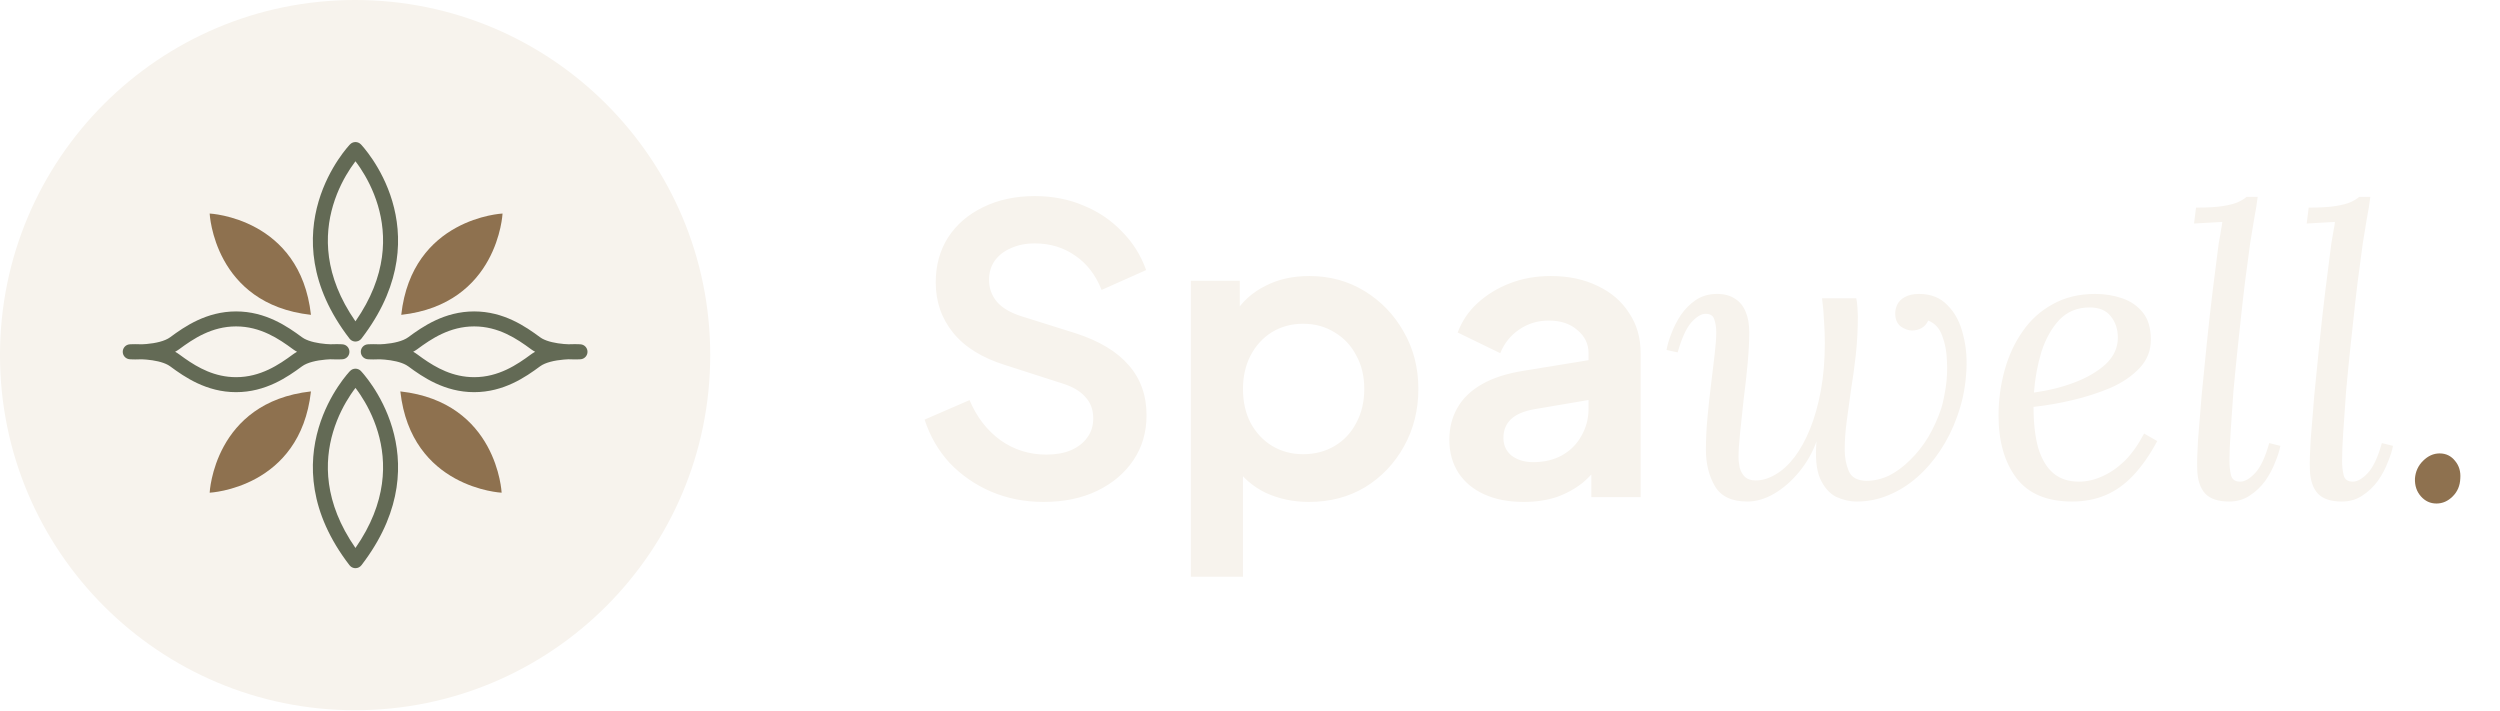
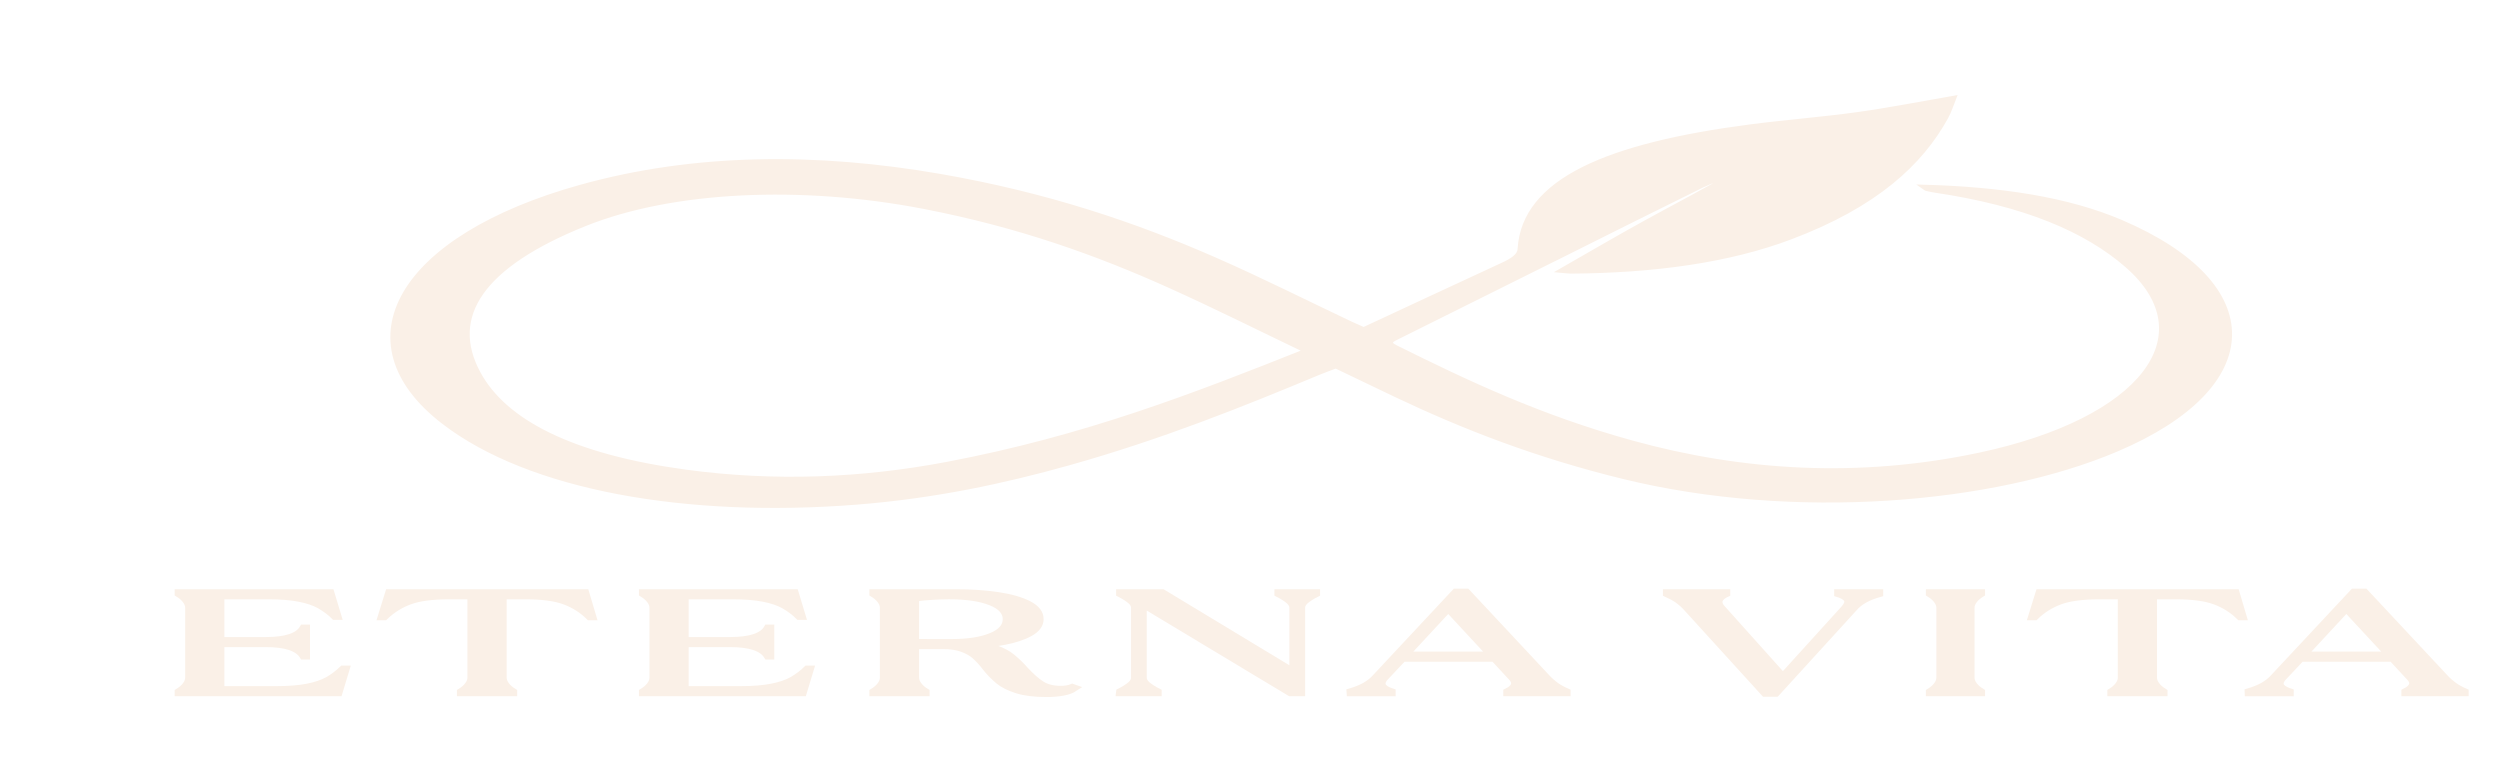
- <svg xmlns="http://www.w3.org/2000/svg" width="176" height="50" viewBox="0 0 176 50" fill="none">
-   <path d="M73.464 35.336C72.139 35.336 70.907 35.093 69.768 34.608C68.648 34.123 67.677 33.451 66.856 32.592C66.053 31.715 65.465 30.697 65.092 29.54L68.256 28.168C68.76 29.363 69.488 30.305 70.44 30.996C71.392 31.668 72.465 32.004 73.66 32.004C74.332 32.004 74.911 31.901 75.396 31.696C75.9 31.472 76.283 31.173 76.544 30.8C76.824 30.427 76.964 29.979 76.964 29.456C76.964 28.84 76.777 28.336 76.404 27.944C76.049 27.533 75.508 27.216 74.78 26.992L70.776 25.704C69.152 25.2 67.929 24.444 67.108 23.436C66.287 22.428 65.876 21.243 65.876 19.88C65.876 18.685 66.165 17.631 66.744 16.716C67.341 15.801 68.163 15.092 69.208 14.588C70.272 14.065 71.485 13.804 72.848 13.804C74.099 13.804 75.247 14.028 76.292 14.476C77.337 14.905 78.233 15.512 78.98 16.296C79.745 17.061 80.315 17.967 80.688 19.012L77.552 20.412C77.141 19.367 76.525 18.564 75.704 18.004C74.883 17.425 73.931 17.136 72.848 17.136C72.213 17.136 71.653 17.248 71.168 17.472C70.683 17.677 70.3 17.976 70.02 18.368C69.759 18.741 69.628 19.189 69.628 19.712C69.628 20.291 69.815 20.804 70.188 21.252C70.561 21.681 71.131 22.017 71.896 22.26L75.732 23.464C77.393 24.005 78.635 24.752 79.456 25.704C80.296 26.656 80.716 27.832 80.716 29.232C80.716 30.427 80.408 31.481 79.792 32.396C79.176 33.311 78.327 34.029 77.244 34.552C76.161 35.075 74.901 35.336 73.464 35.336ZM83.837 40.6V19.768H87.281V22.792L86.945 22.036C87.468 21.215 88.177 20.58 89.073 20.132C89.969 19.665 91.005 19.432 92.181 19.432C93.618 19.432 94.916 19.787 96.073 20.496C97.23 21.205 98.145 22.157 98.817 23.352C99.508 24.547 99.853 25.891 99.853 27.384C99.853 28.859 99.517 30.203 98.845 31.416C98.173 32.629 97.258 33.591 96.101 34.3C94.944 34.991 93.628 35.336 92.153 35.336C91.052 35.336 90.034 35.121 89.101 34.692C88.186 34.244 87.458 33.609 86.917 32.788L87.505 32.06V40.6H83.837ZM91.733 31.976C92.573 31.976 93.32 31.78 93.973 31.388C94.626 30.996 95.13 30.455 95.485 29.764C95.858 29.073 96.045 28.28 96.045 27.384C96.045 26.488 95.858 25.704 95.485 25.032C95.13 24.341 94.626 23.8 93.973 23.408C93.32 22.997 92.573 22.792 91.733 22.792C90.93 22.792 90.202 22.988 89.549 23.38C88.914 23.772 88.41 24.323 88.037 25.032C87.682 25.723 87.505 26.507 87.505 27.384C87.505 28.28 87.682 29.073 88.037 29.764C88.41 30.455 88.914 30.996 89.549 31.388C90.202 31.78 90.93 31.976 91.733 31.976ZM107.269 35.336C106.205 35.336 105.281 35.159 104.497 34.804C103.713 34.449 103.107 33.945 102.677 33.292C102.248 32.62 102.033 31.845 102.033 30.968C102.033 30.128 102.22 29.381 102.593 28.728C102.967 28.056 103.545 27.496 104.329 27.048C105.113 26.6 106.103 26.283 107.297 26.096L112.281 25.284V28.084L107.997 28.812C107.269 28.943 106.728 29.176 106.373 29.512C106.019 29.848 105.841 30.287 105.841 30.828C105.841 31.351 106.037 31.771 106.429 32.088C106.84 32.387 107.344 32.536 107.941 32.536C108.707 32.536 109.379 32.377 109.957 32.06C110.555 31.724 111.012 31.267 111.329 30.688C111.665 30.109 111.833 29.475 111.833 28.784V24.864C111.833 24.211 111.572 23.669 111.049 23.24C110.545 22.792 109.873 22.568 109.033 22.568C108.249 22.568 107.549 22.783 106.933 23.212C106.336 23.623 105.897 24.173 105.617 24.864L102.621 23.408C102.92 22.605 103.387 21.915 104.021 21.336C104.675 20.739 105.44 20.272 106.317 19.936C107.195 19.6 108.147 19.432 109.173 19.432C110.424 19.432 111.525 19.665 112.477 20.132C113.429 20.58 114.167 21.215 114.689 22.036C115.231 22.839 115.501 23.781 115.501 24.864V35H112.029V32.396L112.813 32.34C112.421 32.993 111.955 33.544 111.413 33.992C110.872 34.421 110.256 34.757 109.565 35C108.875 35.224 108.109 35.336 107.269 35.336ZM135.104 20.692C135.944 20.692 136.616 20.963 137.12 21.504C137.642 22.027 138.006 22.727 138.212 23.604C138.436 24.463 138.501 25.405 138.408 26.432C138.333 27.44 138.118 28.42 137.764 29.372C137.465 30.212 137.073 30.996 136.588 31.724C136.121 32.433 135.58 33.059 134.964 33.6C134.348 34.141 133.676 34.561 132.948 34.86C132.238 35.159 131.492 35.308 130.708 35.308C130.222 35.308 129.737 35.196 129.252 34.972C128.785 34.729 128.412 34.3 128.132 33.684C127.87 33.068 127.786 32.2 127.88 31.08C127.6 31.864 127.189 32.583 126.648 33.236C126.125 33.871 125.546 34.375 124.912 34.748C124.277 35.121 123.642 35.308 123.008 35.308C121.925 35.308 121.169 34.953 120.74 34.244C120.31 33.516 120.096 32.657 120.096 31.668C120.096 30.921 120.133 30.156 120.208 29.372C120.282 28.569 120.366 27.795 120.46 27.048C120.553 26.283 120.637 25.583 120.712 24.948C120.786 24.313 120.824 23.8 120.824 23.408C120.824 23.053 120.777 22.745 120.684 22.484C120.609 22.223 120.404 22.092 120.068 22.092C119.769 22.092 119.433 22.297 119.06 22.708C118.705 23.119 118.388 23.819 118.108 24.808L117.324 24.64C117.38 24.304 117.492 23.921 117.66 23.492C117.828 23.044 118.052 22.605 118.332 22.176C118.63 21.747 118.985 21.392 119.396 21.112C119.825 20.832 120.32 20.692 120.88 20.692C121.384 20.692 121.804 20.804 122.14 21.028C122.476 21.233 122.728 21.541 122.896 21.952C123.064 22.344 123.148 22.829 123.148 23.408C123.148 24.024 123.11 24.743 123.036 25.564C122.961 26.385 122.868 27.225 122.756 28.084C122.662 28.943 122.578 29.736 122.504 30.464C122.429 31.192 122.392 31.752 122.392 32.144C122.392 32.405 122.42 32.667 122.476 32.928C122.55 33.189 122.672 33.404 122.84 33.572C123.026 33.74 123.278 33.824 123.596 33.824C124.062 33.824 124.529 33.684 124.996 33.404C125.481 33.124 125.929 32.713 126.34 32.172C126.75 31.631 127.114 30.968 127.432 30.184C127.749 29.4 128.001 28.504 128.188 27.496C128.374 26.488 128.468 25.368 128.468 24.136C128.468 23.651 128.449 23.147 128.412 22.624C128.393 22.101 128.346 21.56 128.272 21H130.68C130.717 21.149 130.745 21.364 130.764 21.644C130.782 21.905 130.792 22.111 130.792 22.26C130.792 23.193 130.745 24.089 130.652 24.948C130.558 25.807 130.446 26.628 130.316 27.412C130.204 28.196 130.101 28.943 130.008 29.652C129.914 30.361 129.868 31.033 129.868 31.668C129.868 32.209 129.961 32.704 130.148 33.152C130.334 33.6 130.745 33.833 131.38 33.852C131.921 33.852 132.453 33.731 132.976 33.488C133.498 33.227 133.993 32.863 134.46 32.396C134.945 31.929 135.374 31.388 135.748 30.772C136.121 30.137 136.429 29.456 136.672 28.728C136.784 28.355 136.886 27.869 136.98 27.272C137.073 26.656 137.101 26.031 137.064 25.396C137.045 24.743 136.933 24.155 136.728 23.632C136.541 23.109 136.214 22.755 135.748 22.568C135.636 22.811 135.477 22.988 135.272 23.1C135.066 23.212 134.842 23.268 134.6 23.268C134.357 23.268 134.096 23.175 133.816 22.988C133.554 22.783 133.424 22.475 133.424 22.064C133.424 21.859 133.47 21.653 133.564 21.448C133.676 21.224 133.853 21.047 134.096 20.916C134.357 20.767 134.693 20.692 135.104 20.692ZM147.501 20.692C148.173 20.692 148.808 20.795 149.405 21C150.003 21.205 150.488 21.541 150.861 22.008C151.235 22.475 151.421 23.109 151.421 23.912C151.421 24.677 151.16 25.34 150.637 25.9C150.115 26.46 149.433 26.927 148.593 27.3C147.753 27.655 146.857 27.944 145.905 28.168C144.953 28.392 144.039 28.551 143.161 28.644C143.161 29.801 143.273 30.772 143.497 31.556C143.74 32.34 144.095 32.928 144.561 33.32C145.028 33.712 145.625 33.908 146.353 33.908C146.895 33.908 147.436 33.787 147.977 33.544C148.537 33.301 149.069 32.937 149.573 32.452C150.077 31.948 150.535 31.304 150.945 30.52L151.869 31.052C151.347 32.023 150.787 32.825 150.189 33.46C149.592 34.095 148.939 34.561 148.229 34.86C147.52 35.159 146.736 35.308 145.877 35.308C144.104 35.308 142.797 34.757 141.957 33.656C141.117 32.536 140.697 31.071 140.697 29.26C140.697 28.177 140.837 27.123 141.117 26.096C141.397 25.069 141.817 24.155 142.377 23.352C142.937 22.531 143.647 21.887 144.505 21.42C145.364 20.935 146.363 20.692 147.501 20.692ZM147.109 21.644C146.251 21.644 145.541 21.933 144.981 22.512C144.44 23.091 144.02 23.837 143.721 24.752C143.441 25.667 143.264 26.628 143.189 27.636C144.179 27.505 145.121 27.272 146.017 26.936C146.913 26.6 147.651 26.171 148.229 25.648C148.808 25.107 149.097 24.481 149.097 23.772C149.097 23.175 148.929 22.671 148.593 22.26C148.276 21.849 147.781 21.644 147.109 21.644ZM158.941 13.86C158.885 14.327 158.801 14.849 158.689 15.428C158.596 16.007 158.503 16.576 158.409 17.136C158.335 17.696 158.269 18.191 158.213 18.62C158.101 19.404 157.989 20.3 157.877 21.308C157.765 22.297 157.653 23.333 157.541 24.416C157.429 25.48 157.327 26.525 157.233 27.552C157.159 28.579 157.093 29.521 157.037 30.38C156.981 31.22 156.953 31.911 156.953 32.452C156.953 32.807 156.991 33.143 157.065 33.46C157.14 33.759 157.355 33.908 157.709 33.908C158.027 33.908 158.372 33.712 158.745 33.32C159.137 32.909 159.473 32.2 159.753 31.192L160.537 31.388C160.481 31.705 160.36 32.088 160.173 32.536C160.005 32.984 159.772 33.423 159.473 33.852C159.175 34.263 158.811 34.608 158.381 34.888C157.971 35.168 157.485 35.308 156.925 35.308C156.16 35.308 155.6 35.121 155.245 34.748C154.891 34.356 154.704 33.787 154.685 33.04C154.667 32.573 154.685 31.883 154.741 30.968C154.816 30.053 154.9 29.017 154.993 27.86C155.105 26.684 155.227 25.461 155.357 24.192C155.488 22.904 155.628 21.653 155.777 20.44C155.927 19.227 156.067 18.125 156.197 17.136C156.291 16.632 156.347 16.305 156.365 16.156C156.403 15.988 156.431 15.811 156.449 15.624C156.113 15.643 155.777 15.661 155.441 15.68C155.124 15.699 154.797 15.717 154.461 15.736L154.601 14.616C155.423 14.616 156.057 14.579 156.505 14.504C156.972 14.429 157.327 14.336 157.569 14.224C157.812 14.112 158.008 13.991 158.157 13.86H158.941ZM166.871 13.86C166.815 14.327 166.731 14.849 166.619 15.428C166.526 16.007 166.432 16.576 166.339 17.136C166.264 17.696 166.199 18.191 166.143 18.62C166.031 19.404 165.919 20.3 165.807 21.308C165.695 22.297 165.583 23.333 165.471 24.416C165.359 25.48 165.256 26.525 165.163 27.552C165.088 28.579 165.023 29.521 164.967 30.38C164.911 31.22 164.883 31.911 164.883 32.452C164.883 32.807 164.92 33.143 164.995 33.46C165.07 33.759 165.284 33.908 165.639 33.908C165.956 33.908 166.302 33.712 166.675 33.32C167.067 32.909 167.403 32.2 167.683 31.192L168.467 31.388C168.411 31.705 168.29 32.088 168.103 32.536C167.935 32.984 167.702 33.423 167.403 33.852C167.104 34.263 166.74 34.608 166.311 34.888C165.9 35.168 165.415 35.308 164.855 35.308C164.09 35.308 163.53 35.121 163.175 34.748C162.82 34.356 162.634 33.787 162.615 33.04C162.596 32.573 162.615 31.883 162.671 30.968C162.746 30.053 162.83 29.017 162.923 27.86C163.035 26.684 163.156 25.461 163.287 24.192C163.418 22.904 163.558 21.653 163.707 20.44C163.856 19.227 163.996 18.125 164.127 17.136C164.22 16.632 164.276 16.305 164.295 16.156C164.332 15.988 164.36 15.811 164.379 15.624C164.043 15.643 163.707 15.661 163.371 15.68C163.054 15.699 162.727 15.717 162.391 15.736L162.531 14.616C163.352 14.616 163.987 14.579 164.435 14.504C164.902 14.429 165.256 14.336 165.499 14.224C165.742 14.112 165.938 13.991 166.087 13.86H166.871Z" fill="#F7F3ED" />
-   <path d="M171.749 31.92C172.197 31.92 172.561 32.097 172.841 32.452C173.121 32.788 173.242 33.199 173.205 33.684C173.186 34.188 173.009 34.608 172.673 34.944C172.337 35.28 171.954 35.448 171.525 35.448C171.095 35.448 170.731 35.28 170.433 34.944C170.134 34.608 169.994 34.188 170.013 33.684C170.05 33.199 170.237 32.788 170.573 32.452C170.927 32.097 171.319 31.92 171.749 31.92Z" fill="#8E714F" />
-   <circle cx="25" cy="25" r="25" fill="#F7F3ED" />
-   <path d="M14.76 34.686C14.76 34.686 21.131 34.385 21.891 27.555C15.061 28.315 14.76 34.686 14.76 34.686Z" fill="#8E714F" />
-   <path d="M35.315 34.686C35.315 34.686 28.944 34.385 28.184 27.555C35.014 28.315 35.315 34.686 35.315 34.686Z" fill="#8E714F" />
-   <path d="M14.76 15.033C14.76 15.033 21.131 15.334 21.891 22.165C15.061 21.404 14.76 15.033 14.76 15.033Z" fill="#8E714F" />
-   <path d="M35.379 15.033C35.379 15.033 29.008 15.334 28.248 22.165C35.073 21.404 35.379 15.033 35.379 15.033Z" fill="#8E714F" />
-   <path d="M16.62 21.924C18.704 21.924 20.242 22.988 21.257 23.739L21.41 23.837C21.797 24.051 22.367 24.167 22.932 24.217C23.046 24.227 23.157 24.231 23.26 24.236C23.439 24.229 23.599 24.226 23.729 24.227C23.843 24.228 23.935 24.231 24 24.234C24.033 24.235 24.06 24.237 24.078 24.238C24.087 24.238 24.093 24.238 24.098 24.239C24.101 24.239 24.103 24.24 24.105 24.24H24.108L24.209 24.256C24.436 24.317 24.601 24.523 24.6 24.767C24.6 25.01 24.435 25.217 24.208 25.277L24.107 25.293H24.097C24.092 25.294 24.085 25.294 24.076 25.294C24.058 25.295 24.032 25.297 24 25.298C23.934 25.301 23.842 25.303 23.728 25.304C23.596 25.304 23.435 25.301 23.254 25.293C23.152 25.298 23.044 25.304 22.932 25.314C22.287 25.37 21.635 25.513 21.258 25.792C20.243 26.543 18.705 27.608 16.62 27.608C14.536 27.608 12.999 26.544 11.984 25.793L11.831 25.695C11.444 25.481 10.873 25.365 10.308 25.315C10.194 25.305 10.084 25.3 9.98 25.295C9.801 25.302 9.642 25.306 9.512 25.305C9.398 25.304 9.305 25.301 9.239 25.298C9.207 25.297 9.181 25.295 9.163 25.294C9.155 25.294 9.148 25.294 9.143 25.293H9.134L9.133 25.292C8.856 25.273 8.64 25.043 8.641 24.765C8.641 24.488 8.857 24.258 9.134 24.24H9.135L9.137 24.239C9.139 24.239 9.141 24.239 9.144 24.239C9.149 24.238 9.156 24.238 9.164 24.238C9.182 24.237 9.208 24.236 9.241 24.235C9.306 24.232 9.399 24.229 9.513 24.229C9.645 24.228 9.807 24.23 9.988 24.238C10.09 24.233 10.198 24.229 10.309 24.219C10.954 24.163 11.606 24.019 11.983 23.74C12.998 22.989 14.536 21.924 16.62 21.924ZM16.62 22.979C14.905 22.979 13.61 23.849 12.611 24.588C12.522 24.654 12.426 24.711 12.328 24.765C12.382 24.795 12.436 24.826 12.488 24.859L12.61 24.943L12.611 24.944L13 25.225C13.94 25.887 15.12 26.553 16.62 26.553C18.336 26.553 19.631 25.683 20.63 24.944C20.719 24.878 20.814 24.82 20.912 24.765C20.814 24.712 20.72 24.654 20.631 24.589L20.63 24.588C19.631 23.849 18.336 22.979 16.62 22.979Z" fill="#636A55" />
-   <path d="M33.38 21.924C35.464 21.924 37.002 22.988 38.017 23.739L38.17 23.837C38.557 24.051 39.127 24.167 39.691 24.217C39.806 24.227 39.916 24.231 40.02 24.236C40.199 24.229 40.358 24.226 40.489 24.227C40.603 24.228 40.695 24.231 40.76 24.234C40.793 24.235 40.819 24.237 40.838 24.238C40.846 24.238 40.853 24.238 40.858 24.239C40.861 24.239 40.863 24.24 40.864 24.24H40.867L40.968 24.256C41.195 24.317 41.36 24.523 41.36 24.767C41.36 25.01 41.194 25.217 40.967 25.277L40.866 25.293H40.857C40.852 25.294 40.844 25.294 40.836 25.294C40.817 25.295 40.791 25.297 40.759 25.298C40.694 25.301 40.602 25.303 40.488 25.304C40.356 25.304 40.195 25.301 40.014 25.293C39.912 25.298 39.803 25.304 39.691 25.314C39.047 25.37 38.394 25.513 38.017 25.792C37.003 26.543 35.465 27.608 33.38 27.608C31.301 27.608 29.759 26.544 28.744 25.793L28.59 25.695C28.204 25.481 27.633 25.365 27.068 25.315C26.954 25.305 26.843 25.3 26.739 25.295C26.561 25.302 26.402 25.306 26.271 25.305C26.158 25.304 26.064 25.301 25.999 25.298C25.967 25.297 25.941 25.295 25.923 25.294C25.914 25.294 25.907 25.294 25.902 25.293H25.894L25.893 25.292C25.616 25.273 25.4 25.043 25.4 24.765C25.401 24.488 25.617 24.258 25.894 24.24H25.895L25.897 24.239C25.899 24.239 25.901 24.239 25.903 24.239C25.908 24.238 25.915 24.238 25.924 24.238C25.942 24.237 25.968 24.236 26 24.235C26.065 24.232 26.159 24.229 26.272 24.229C26.405 24.228 26.566 24.23 26.747 24.238C26.849 24.233 26.957 24.229 27.069 24.219C27.714 24.163 28.366 24.019 28.743 23.74C29.758 22.989 31.296 21.924 33.38 21.924ZM33.38 22.979C31.665 22.979 30.369 23.849 29.371 24.588C29.282 24.654 29.186 24.711 29.087 24.765C29.142 24.795 29.196 24.826 29.248 24.859L29.37 24.943L29.371 24.944L29.759 25.225C30.701 25.887 31.883 26.553 33.38 26.553C35.096 26.553 36.391 25.683 37.39 24.944C37.479 24.878 37.574 24.82 37.672 24.765C37.574 24.712 37.479 24.654 37.391 24.589L37.39 24.588C36.391 23.849 35.096 22.979 33.38 22.979Z" fill="#636A55" />
-   <path d="M25.024 10C25.168 10 25.305 10.059 25.405 10.162L25.412 10.169C25.416 10.173 25.421 10.179 25.427 10.185C25.44 10.199 25.457 10.218 25.479 10.242C25.523 10.291 25.585 10.363 25.66 10.454C25.811 10.638 26.017 10.907 26.246 11.25C26.702 11.936 27.251 12.93 27.617 14.165C28.333 16.58 28.336 19.871 25.706 23.488L25.443 23.84C25.343 23.969 25.188 24.045 25.024 24.045C24.902 24.045 24.785 24.002 24.692 23.926L24.607 23.84C21.714 20.084 21.694 16.658 22.433 14.165C22.799 12.931 23.347 11.936 23.803 11.25C24.031 10.907 24.237 10.638 24.388 10.454C24.464 10.363 24.526 10.291 24.57 10.242C24.592 10.218 24.61 10.199 24.622 10.185C24.629 10.179 24.634 10.173 24.638 10.169C24.64 10.167 24.641 10.165 24.642 10.164L24.644 10.163V10.162C24.644 10.162 24.644 10.162 24.948 10.454L24.645 10.162C24.744 10.059 24.881 10 25.024 10ZM25.024 11.354C24.923 11.488 24.806 11.648 24.682 11.834C24.269 12.455 23.774 13.355 23.445 14.465C22.83 16.54 22.779 19.392 25.024 22.622C27.27 19.392 27.22 16.54 26.605 14.465C26.275 13.355 25.781 12.455 25.368 11.834C25.244 11.647 25.126 11.488 25.024 11.354Z" fill="#636A55" />
-   <path d="M25.024 25.955C25.168 25.955 25.305 26.014 25.405 26.117L25.412 26.124C25.416 26.128 25.421 26.134 25.427 26.141C25.44 26.154 25.457 26.173 25.479 26.197C25.523 26.247 25.585 26.318 25.66 26.41C25.811 26.593 26.017 26.862 26.246 27.205C26.702 27.891 27.251 28.886 27.617 30.12C28.333 32.535 28.336 35.826 25.706 39.443L25.443 39.795C25.343 39.924 25.188 40 25.024 40C24.902 40 24.785 39.957 24.692 39.881L24.607 39.795C21.714 36.039 21.694 32.613 22.433 30.12C22.799 28.886 23.347 27.891 23.803 27.205C24.031 26.862 24.237 26.593 24.388 26.41C24.464 26.318 24.526 26.247 24.57 26.197C24.592 26.173 24.61 26.154 24.622 26.141C24.629 26.134 24.634 26.128 24.638 26.124C24.64 26.122 24.641 26.12 24.642 26.119L24.644 26.118V26.117C24.644 26.117 24.644 26.117 24.948 26.41L24.645 26.117C24.744 26.014 24.881 25.955 25.024 25.955ZM25.024 27.309C24.923 27.443 24.806 27.602 24.682 27.789C24.269 28.41 23.774 29.31 23.445 30.42C22.83 32.495 22.779 35.347 25.024 38.577C27.27 35.347 27.22 32.495 26.605 30.42C26.275 29.31 25.781 28.41 25.368 27.789C25.244 27.602 25.126 27.443 25.024 27.309Z" fill="#636A55" />
+ <svg xmlns="http://www.w3.org/2000/svg" width="177" height="54" viewBox="0 0 177 54" fill="none">
+   <path d="M136.091 13.198C141.631 13.345 146.385 14.068 150.187 15.693C160.6 20.146 160.458 27.351 149.869 31.85C141.134 35.562 127.024 36.739 114.975 33.799C108.729 32.275 103.562 30.248 98.818 27.996C97.437 27.34 96.07 26.68 94.573 25.962C94.176 26.114 93.775 26.252 93.41 26.405C87.865 28.715 82.228 30.979 75.714 32.811C71.08 34.114 66.149 35.17 60.641 35.604C48.635 36.551 37.493 34.61 31.375 29.895C23.981 24.195 28.278 16.767 41.13 13.199C49.194 10.96 57.794 10.915 66.572 12.439C74.176 13.759 80.423 15.888 86.044 18.356C89.364 19.814 92.444 21.369 95.634 22.879C95.866 22.989 96.11 23.094 96.547 23.286C99.861 21.744 103.099 20.233 106.355 18.728C107.038 18.412 107.546 18.099 107.57 17.631C107.862 12.748 113.834 10.25 123.913 8.933C126.418 8.606 129.02 8.408 131.509 8.062C133.764 7.749 135.927 7.317 138.399 6.891C138.201 7.379 138.065 7.854 137.809 8.317C136.008 11.582 132.828 14.543 126.799 16.822C122.395 18.488 117.083 19.207 111.217 19.248C111.052 19.248 110.886 19.221 110.423 19.181C112.53 17.978 114.491 16.825 116.537 15.699C118.571 14.58 120.689 13.489 122.672 12.322C121.953 12.599 121.155 12.849 120.528 13.159C117.29 14.75 114.096 16.357 110.885 17.958C106.944 19.922 103 21.887 99.053 23.851C98.586 24.082 98.18 24.238 98.831 24.561C103.852 27.055 108.995 29.501 115.543 31.31C123.333 33.462 131.579 33.989 140.128 32.175C151.653 29.73 156.218 23.737 150.564 18.815C147.661 16.288 143.338 14.457 137.004 13.517C136.792 13.484 136.588 13.443 136.393 13.394C136.32 13.38 136.293 13.337 136.091 13.198ZM92.4 24.838C89.111 23.265 86.031 21.718 82.759 20.246C77.716 17.979 72.175 15.971 65.38 14.661C56.709 12.989 47.618 13.401 41.425 15.886C34.211 18.78 31.688 22.358 33.911 26.435C35.758 29.825 40.464 32.273 48.522 33.371C54.837 34.231 61.023 33.966 67.043 32.826C76.806 30.977 84.515 27.978 92.4 24.838Z" fill="#FAF0E7" stroke="#FAF0E7" stroke-width="0.25" stroke-miterlimit="10" />
+   <path d="M12.617 48.99C12.847 48.85 13.024 48.697 13.144 48.535C13.287 48.356 13.36 48.168 13.36 47.98V43.029C13.36 42.841 13.287 42.653 13.144 42.474C13.024 42.312 12.847 42.159 12.617 42.019V41.969H23.423L23.926 43.636H23.687C23.41 43.355 23.057 43.089 22.635 42.843C22.257 42.634 21.764 42.467 21.198 42.358C20.607 42.24 19.872 42.181 18.994 42.181H15.636V45.353H18.824C20.245 45.353 21.123 45.06 21.459 44.474H21.697V46.444H21.459C21.108 45.858 20.229 45.565 18.824 45.565H15.636V48.828H19.565C20.444 48.828 21.178 48.769 21.77 48.651C22.336 48.542 22.829 48.376 23.207 48.167C23.574 47.962 23.926 47.697 24.262 47.373H24.5L23.996 49.041H12.617V48.99Z" fill="#FAF0E7" stroke="#FAF0E7" stroke-width="0.5" stroke-miterlimit="10" />
+   <path d="M32.599 48.99C32.828 48.851 33.006 48.697 33.126 48.536C33.269 48.357 33.342 48.169 33.342 47.98V42.181H31.809C30.611 42.181 29.676 42.304 29.006 42.55C28.335 42.795 27.744 43.167 27.232 43.666H26.994L27.521 41.969H41.465L41.969 43.666H41.73C41.235 43.175 40.653 42.804 39.984 42.555C39.314 42.305 38.38 42.18 37.181 42.181H35.623V47.98C35.624 48.169 35.697 48.356 35.839 48.535C35.96 48.697 36.137 48.85 36.366 48.99V49.041H32.599V48.99Z" fill="#FAF0E7" stroke="#FAF0E7" stroke-width="0.5" stroke-miterlimit="10" />
+   <path d="M45.488 48.99C45.717 48.85 45.895 48.697 46.016 48.535C46.158 48.356 46.231 48.169 46.231 47.98V43.029C46.231 42.841 46.158 42.653 46.016 42.474C45.895 42.312 45.717 42.159 45.488 42.019V41.969H56.293L56.797 43.636H56.558C56.281 43.355 55.927 43.089 55.505 42.843C55.127 42.634 54.633 42.467 54.067 42.358C53.476 42.24 52.741 42.181 51.863 42.181H48.508V45.353H51.695C53.116 45.353 53.995 45.06 54.33 44.474H54.569V46.444H54.33C53.979 45.858 53.101 45.565 51.695 45.565H48.508V48.828H52.438C53.316 48.828 54.051 48.769 54.642 48.651C55.208 48.542 55.702 48.375 56.08 48.167C56.502 47.92 56.856 47.654 57.133 47.373H57.372L56.868 49.041H45.488V48.99Z" fill="#FAF0E7" stroke="#FAF0E7" stroke-width="0.5" stroke-miterlimit="10" />
+   <path d="M71.998 48.839C71.455 48.667 71.012 48.446 70.704 48.192C70.333 47.875 70.017 47.548 69.758 47.212C69.555 46.94 69.311 46.673 69.026 46.414C68.811 46.222 68.506 46.05 68.128 45.909C67.756 45.774 67.277 45.702 66.786 45.708H64.822V47.98C64.822 48.169 64.895 48.356 65.038 48.535C65.158 48.697 65.336 48.85 65.564 48.99V49.04H61.803V48.99C62.032 48.85 62.21 48.697 62.33 48.535C62.473 48.356 62.546 48.169 62.546 47.98V43.03C62.546 42.841 62.473 42.653 62.33 42.474C62.21 42.312 62.032 42.159 61.803 42.02V41.969H67.697C68.703 41.964 69.704 42.032 70.656 42.17C71.556 42.304 72.279 42.511 72.825 42.791C73.37 43.071 73.642 43.42 73.638 43.837C73.638 44.214 73.4 44.535 72.924 44.802C72.45 45.066 71.823 45.275 71.103 45.408C70.392 45.543 69.629 45.624 68.851 45.645V45.665C69.459 45.667 70.045 45.76 70.504 45.928C70.972 46.099 71.359 46.306 71.642 46.539C71.99 46.829 72.299 47.128 72.565 47.433C72.98 47.884 73.368 48.226 73.727 48.459C74.085 48.691 74.545 48.807 75.104 48.807C75.256 48.808 75.406 48.796 75.546 48.772C75.686 48.747 75.813 48.711 75.919 48.665L76.063 48.716C75.871 48.844 75.591 48.944 75.26 49.004C74.893 49.07 74.497 49.103 74.098 49.1C73.246 49.101 72.546 49.014 71.998 48.839ZM67.386 45.495C68.536 45.495 69.466 45.35 70.177 45.059C70.888 44.769 71.243 44.362 71.243 43.837C71.243 43.312 70.875 42.904 70.141 42.614C69.406 42.325 68.423 42.18 67.194 42.179C66.789 42.181 66.385 42.194 65.984 42.22C65.59 42.242 65.201 42.279 64.822 42.331V45.493L67.386 45.495Z" fill="#FAF0E7" stroke="#FAF0E7" stroke-width="0.5" stroke-miterlimit="10" />
+   <path d="M79.27 48.99C79.58 48.835 79.847 48.666 80.064 48.485C80.241 48.327 80.331 48.154 80.327 47.98V43.029C80.331 42.855 80.241 42.682 80.064 42.525C79.847 42.344 79.58 42.174 79.27 42.019V41.969H82.313L91.537 47.544V43.029C91.54 42.855 91.45 42.682 91.273 42.525C91.056 42.344 90.79 42.174 90.479 42.019V41.969H93.211V42.02C92.9 42.174 92.633 42.344 92.417 42.525C92.24 42.683 92.149 42.855 92.153 43.03V49.041H91.338L80.941 42.787V47.98C80.937 48.154 81.027 48.327 81.204 48.484C81.42 48.665 81.685 48.835 81.995 48.99V49.04H79.264L79.27 48.99Z" fill="#FAF0E7" stroke="#FAF0E7" stroke-width="0.5" stroke-miterlimit="10" />
+   <path d="M95.586 48.991C95.989 48.875 96.345 48.731 96.64 48.567C96.95 48.387 97.201 48.19 97.383 47.981L103.037 41.93H103.851L109.507 47.981C109.688 48.179 109.904 48.371 110.153 48.556C110.378 48.714 110.644 48.86 110.947 48.992V49.042H106.682V48.992C106.852 48.911 106.986 48.819 107.079 48.719C107.185 48.61 107.239 48.493 107.238 48.375C107.23 48.237 107.166 48.1 107.047 47.971L105.776 46.599H99.332L98.061 47.953C97.927 48.094 97.854 48.245 97.846 48.397C97.846 48.639 98.084 48.838 98.561 48.993V49.044H95.59L95.586 48.991ZM102.534 43.102L99.491 46.383H105.576L102.534 43.102Z" fill="#FAF0E7" stroke="#FAF0E7" stroke-width="0.5" stroke-miterlimit="10" />
+   <path d="M119.424 43.029C119.252 42.832 119.039 42.642 118.789 42.46C118.561 42.301 118.291 42.153 117.986 42.019V41.969H122.251V42.019C121.885 42.187 121.687 42.408 121.7 42.636C121.708 42.788 121.781 42.938 121.915 43.08L126.228 47.889L130.565 43.111C130.741 42.908 130.829 42.74 130.828 42.605C130.828 42.363 130.589 42.167 130.109 42.019V41.969H133.081V42.019C132.667 42.134 132.302 42.277 132.002 42.444C131.688 42.626 131.438 42.827 131.26 43.04L125.749 49.081H124.934L119.424 43.029Z" fill="#FAF0E7" stroke="#FAF0E7" stroke-width="0.5" stroke-miterlimit="10" />
+   <path d="M136.602 48.99C136.831 48.85 137.008 48.697 137.129 48.535C137.271 48.356 137.344 48.169 137.344 47.98V43.029C137.344 42.841 137.271 42.653 137.129 42.474C137.008 42.312 136.831 42.159 136.602 42.019V41.969H140.291V42.02C140.062 42.159 139.885 42.312 139.764 42.474C139.621 42.653 139.548 42.841 139.548 43.03V47.98C139.548 48.168 139.621 48.356 139.764 48.535C139.885 48.697 140.062 48.85 140.291 48.99V49.04H136.602V48.99Z" fill="#FAF0E7" stroke="#FAF0E7" stroke-width="0.5" stroke-miterlimit="10" />
+   <path d="M149.448 48.99C149.677 48.851 149.855 48.697 149.975 48.536C150.118 48.357 150.191 48.169 150.191 47.98V42.181H148.654C147.456 42.181 146.521 42.304 145.851 42.55C145.181 42.795 144.59 43.167 144.078 43.666H143.84L144.367 41.969H158.311L158.814 43.666H158.576C158.081 43.175 157.498 42.804 156.829 42.555C156.16 42.305 155.225 42.18 154.025 42.181H152.466V47.98C152.466 48.169 152.539 48.356 152.682 48.535C152.802 48.697 152.98 48.85 153.209 48.99V49.041H149.448V48.99Z" fill="#FAF0E7" stroke="#FAF0E7" stroke-width="0.5" stroke-miterlimit="10" />
+   <path d="M159.172 48.991C159.575 48.875 159.931 48.731 160.226 48.567C160.536 48.387 160.787 48.19 160.969 47.981L166.623 41.93H167.437L173.092 47.981C173.273 48.179 173.489 48.371 173.738 48.556C173.963 48.714 174.229 48.86 174.532 48.992V49.042H170.267V48.992C170.437 48.911 170.571 48.819 170.664 48.719C170.77 48.61 170.824 48.493 170.823 48.375C170.816 48.237 170.751 48.1 170.632 47.971L169.361 46.599H162.917L161.646 47.953C161.512 48.094 161.438 48.245 161.43 48.397C161.43 48.639 161.668 48.838 162.145 48.993V49.044H159.174L159.172 48.991ZM166.12 43.102L163.077 46.383H169.163L166.12 43.102Z" fill="#FAF0E7" stroke="#FAF0E7" stroke-width="0.5" stroke-miterlimit="10" />
</svg>
